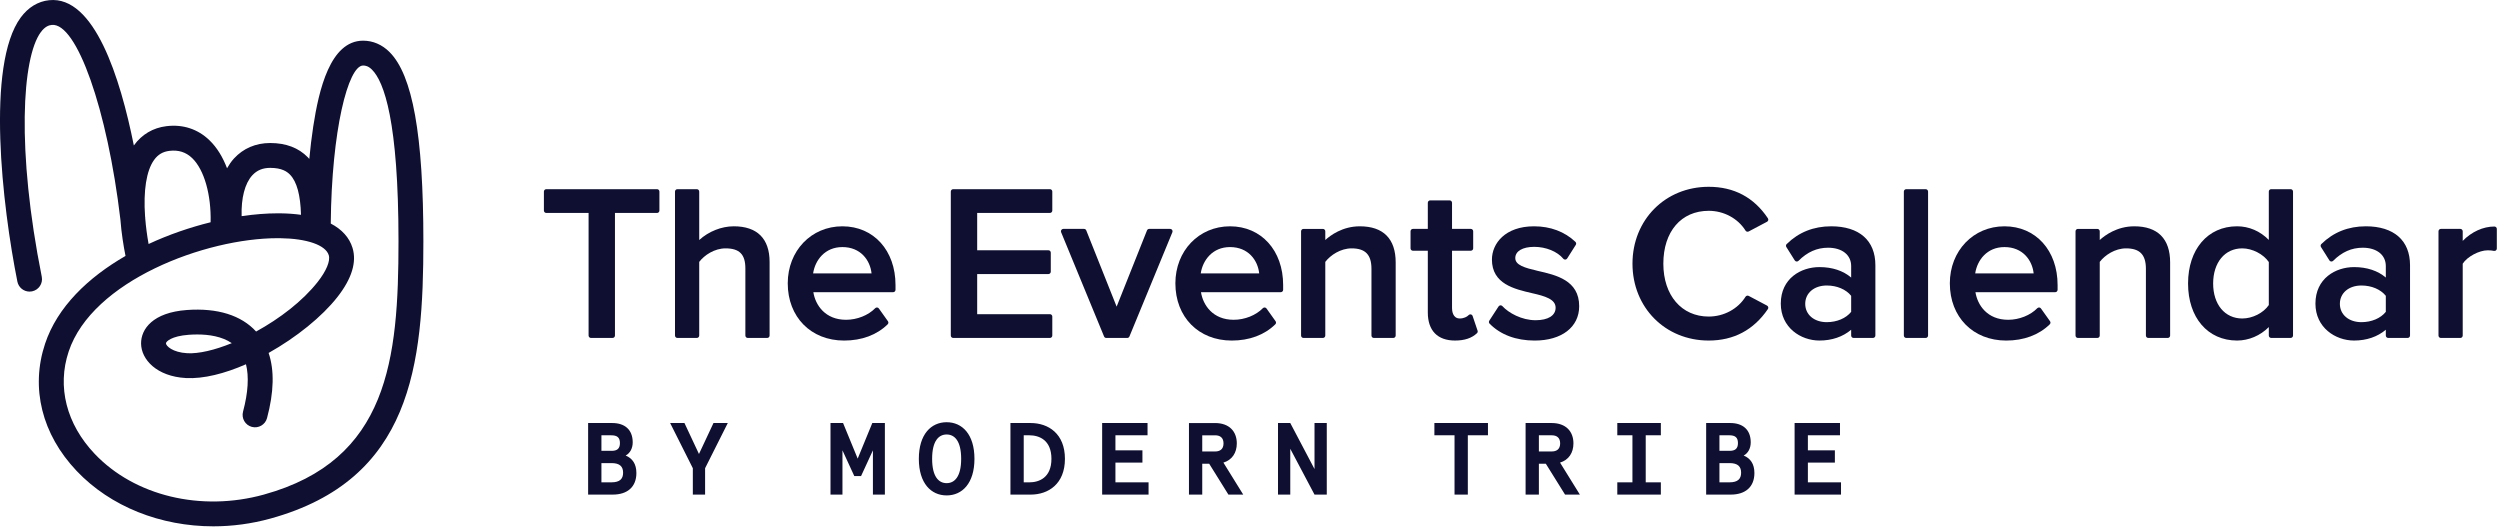
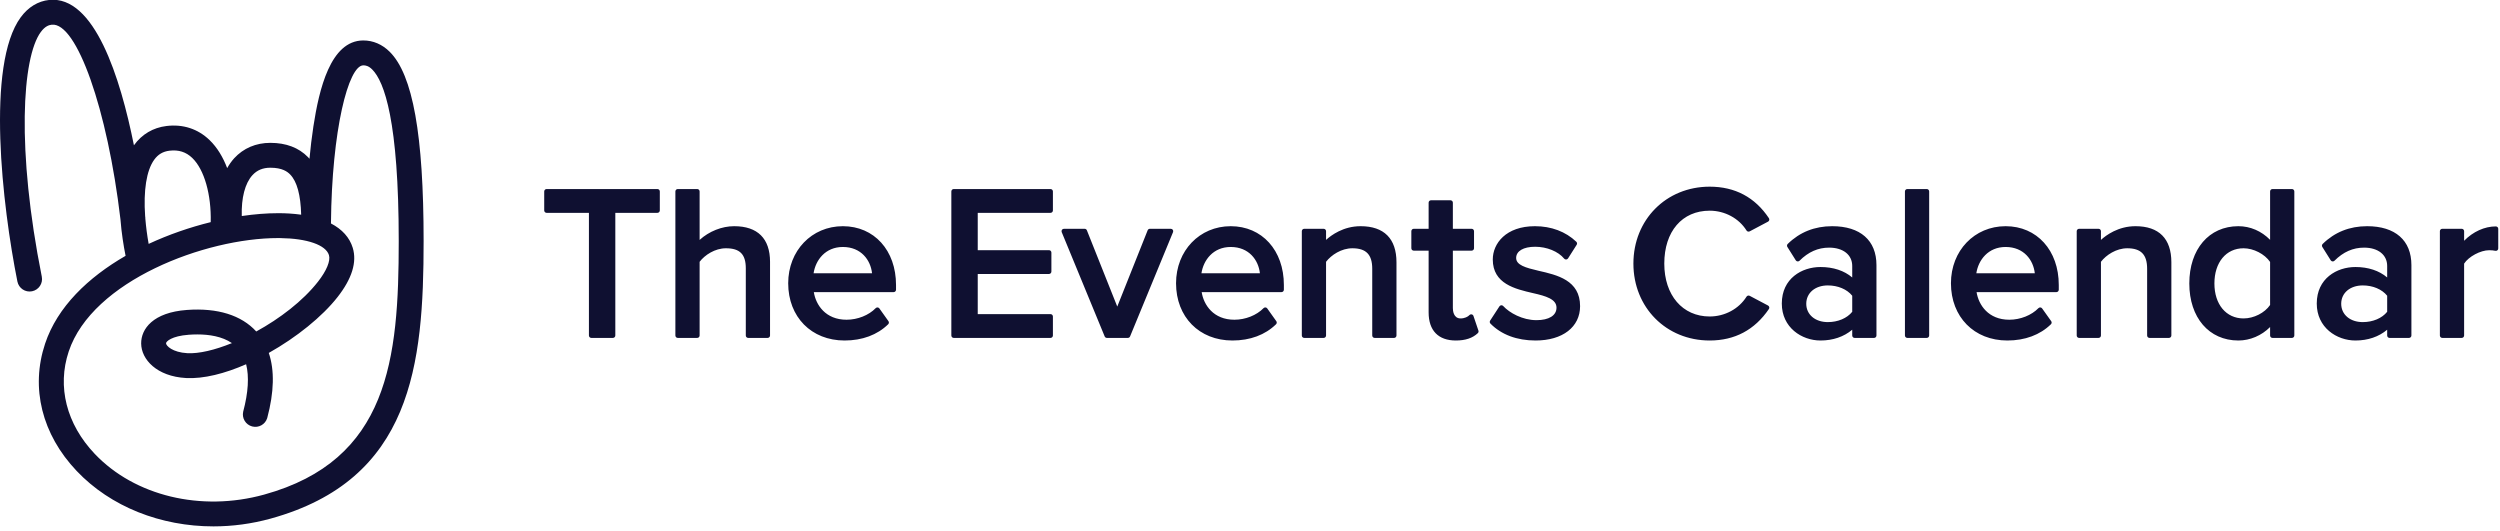
- <svg xmlns="http://www.w3.org/2000/svg" fill="none" height="48" viewBox="0 0 228 48" width="228">
-   <g clip-rule="evenodd" fill="#0f1031" fill-rule="evenodd">
-     <path d="m21.14 31.295c-1.563.634-3.009.976-4.06.919-1.362-.076-1.944-.677-1.946-.902-.001-.161.507-.665 2.074-.779.246-.018.505-.029.772-.029 1.071 0 2.263.176 3.159.791zm2.923 13.812c-5.73 1.581-11.785.123-15.429-3.717-2.578-2.717-3.443-6.117-2.372-9.329 2.153-6.461 12.473-10.339 19.068-10.339.071 0 .142 0.0.211.001 2.458.032 4.159.626 4.442 1.551.158.518-.216 1.425-1 2.425-1.384 1.765-3.487 3.364-5.626 4.537-1.356-1.488-3.531-2.165-6.313-1.964-3.097.225-4.189 1.728-4.178 3.059.012 1.452 1.42 2.999 4.087 3.147 1.614.088 3.543-.409 5.48-1.257.284 1.115.196 2.579-.269 4.324-.161.605.198 1.226.803 1.387.604.161 1.226-.198 1.387-.804.632-2.371.679-4.359.143-5.939 2.529-1.419 4.867-3.305 6.269-5.092 1.315-1.677 1.781-3.187 1.385-4.486-.288-.943-.966-1.692-1.986-2.223.078-8.519 1.588-14.404 2.948-14.412h.008c.2 0 .47.045.801.374 1.105 1.098 2.421 4.702 2.421 15.64 0 10.792-.924 19.98-12.281 23.116zm-10.817-25.171c-.001-.028.002-.056-.001-.085-.005-.041-.01-.084-.015-.126-.163-2.326.116-4.16.826-5.143.352-.488.794-.75 1.391-.823.832-.1 1.509.114 2.078.66 1.101 1.058 1.744 3.347 1.683 5.851-1.888.466-3.821 1.129-5.657 1.983-.145-.813-.245-1.587-.303-2.317zm9.767-3.951c.418-.454.95-.675 1.629-.675 1.08 0 1.549.353 1.808.619.62.635.955 1.868 1 3.662-.581-.081-1.207-.127-1.88-.136-.077-.001-.153-.001-.23-.001-1.024 0-2.139.089-3.303.258-.05-1.645.293-2.985.975-3.727zm12.51-11.242c-.68-.676-1.51-1.033-2.402-1.033h-.02c-2.987.018-4.018 4.475-4.534 7.826-.151.983-.268 1.987-.359 2.958-.044-.05-.088-.101-.135-.149-.843-.864-1.998-1.302-3.431-1.302-1.312 0-2.453.487-3.3 1.408-.241.263-.449.568-.636.894-.374-.984-.897-1.874-1.611-2.561-1.062-1.02-2.418-1.462-3.926-1.276-1.215.149-2.236.753-2.954 1.747-.003.005-.005.009-.008.013-1.242-6.196-3.604-13.678-7.726-13.25-1.014.107-1.91.652-2.591 1.578-3.179 4.322-1.688 17.174-.305 24.086.108.539.581.912 1.111.912.074 0 .149-.007.224-.022.614-.123 1.012-.72.889-1.334-2.315-11.574-1.798-19.978-.092-22.298.401-.545.764-.642 1.002-.666 2.275-.237 5.078 7.712 6.261 17.744.095 1.242.283 2.406.464 3.31.001.004.003.008.004.012-3.407 1.964-6.218 4.649-7.336 8.005-1.344 4.031-.295 8.262 2.879 11.606 3.098 3.264 7.669 5.05 12.467 5.05 1.726-0 3.483-.232 5.209-.708 12.879-3.555 13.945-13.996 13.945-25.301 0-9.672-.982-15.152-3.09-17.248z" />
-     <path d="m59.922 17.253h-10.1c-.121 0-.218.098-.218.218v1.733c0 .121.098.218.218.218h3.857v11.181c0 .12.098.218.218.218h1.969c.121 0 .218-.098.218-.218v-11.181h3.837c.121 0 .218-.098.218-.218v-1.733c0-.121-.098-.218-.218-.218z" />
-     <path d="m66.917 20.639c-1.118 0-2.287.466-3.148 1.25v-4.418c0-.12-.098-.218-.218-.218h-1.772c-.121 0-.219.098-.219.218v13.132c0 .121.098.218.219.218h1.772c.121 0 .218-.098.218-.218v-6.72c.471-.615 1.392-1.232 2.4-1.232 1.268 0 1.809.547 1.809 1.829v6.123c0 .121.098.218.218.218h1.772c.12 0 .219-.098.219-.218v-6.714c0-2.126-1.131-3.251-3.27-3.251z" />
-     <path d="m76.825 22.533c1.665 0 2.531 1.197 2.66 2.398h-5.329c.183-1.202 1.073-2.398 2.669-2.398zm0-1.894c-2.841 0-4.983 2.236-4.983 5.2 0 3.073 2.114 5.22 5.141 5.22 1.61 0 2.983-.512 3.972-1.48.077-.076.088-.195.025-.283l-.827-1.162c-.038-.053-.097-.086-.161-.092-.064-.003-.129.02-.173.066-.634.651-1.653 1.056-2.659 1.056-1.909 0-2.796-1.344-2.982-2.516h7.274c.121 0 .219-.098.219-.218v-.434c0-3.154-1.992-5.357-4.845-5.357z" />
-     <path d="m95.752 17.253h-8.82c-.12 0-.219.098-.219.218v13.132c0 .12.098.218.219.218h8.82c.121 0 .218-.098.218-.218v-1.733c0-.121-.098-.218-.218-.218h-6.633v-3.658h6.495c.121 0 .218-.098.218-.219v-1.733c0-.121-.098-.219-.218-.219h-6.495v-3.402h6.633c.121 0 .218-.098.218-.218v-1.733c0-.121-.098-.218-.218-.218z" />
-     <path d="m106.719 20.875h-1.909c-.09 0-.17.054-.204.138l-2.769 6.952-2.77-6.953c-.033-.084-.113-.137-.203-.137h-1.89c-.073 0-.141.036-.181.097-.041.061-.048.137-.02.205l3.918 9.51c.034.082.113.135.201.135h1.91c.089 0 .168-.053.202-.135l3.918-9.51c.028-.068.021-.144-.02-.205-.041-.06-.108-.097-.182-.097z" />
-     <path d="m112.177 22.533c1.666 0 2.532 1.197 2.661 2.398h-5.33c.183-1.202 1.073-2.398 2.669-2.398zm0-1.894c-2.84 0-4.982 2.236-4.982 5.2 0 3.073 2.113 5.22 5.14 5.22 1.61 0 2.983-.512 3.972-1.48.078-.076.089-.195.026-.283l-.827-1.162c-.038-.053-.097-.086-.162-.092-.063-.003-.128.02-.173.066-.634.651-1.653 1.056-2.659 1.056-1.909 0-2.796-1.344-2.982-2.516h7.274c.121 0 .219-.098.219-.218v-.434c0-3.154-1.993-5.357-4.846-5.357z" />
-     <path d="m124.016 20.639c-1.575 0-2.683.824-3.149 1.249v-.794c0-.121-.098-.218-.218-.218h-1.772c-.121 0-.219.098-.219.218v9.509c0 .121.098.218.219.218h1.772c.12 0 .218-.098.218-.218v-6.72c.471-.615 1.392-1.232 2.4-1.232 1.252 0 1.81.576 1.81 1.868v6.084c0 .121.098.218.218.218h1.772c.121 0 .219-.098.219-.218v-6.674c0-2.152-1.131-3.29-3.27-3.29z" />
-     <path d="m134.304 28.82c-.025-.073-.087-.129-.162-.144-.07-.015-.156.009-.208.067-.131.145-.438.302-.802.302-.656 0-.707-.722-.707-.943v-5.235h1.711c.12 0 .219-.098.219-.218v-1.556c0-.12-.099-.219-.219-.219h-1.711v-2.38c0-.121-.098-.219-.218-.219h-1.772c-.121 0-.219.098-.219.219v2.38h-1.356c-.121 0-.219.098-.219.219v1.556c0 .12.098.218.219.218h1.356v5.629c0 1.652.882 2.561 2.483 2.561.87 0 1.525-.219 2.001-.67.062-.059.084-.148.056-.229z" />
-     <path d="m140.23 24.7c-1.192-.278-2.036-.524-2.036-1.165 0-.63.663-1.022 1.731-1.022 1.067 0 2.105.425 2.646 1.082.042.051.103.08.169.08.001 0 .013-0.0.014-0.0.069-.004.133-.042.171-.101l.787-1.241c.056-.088.042-.203-.034-.276-.976-.928-2.28-1.418-3.773-1.418-2.639 0-3.841 1.573-3.841 3.034 0 2.217 2.038 2.689 3.675 3.068 1.167.264 2.133.545 2.133 1.323 0 .714-.684 1.14-1.829 1.14-1.269 0-2.46-.668-3.029-1.288-.041-.045-.099-.071-.16-.071-.006 0-.012 0-.018.001-.067.006-.129.043-.166.099l-.846 1.3c-.056.085-.045.2.027.272.989 1.009 2.411 1.542 4.113 1.542 2.465 0 4.058-1.23 4.058-3.132 0-2.367-2.102-2.843-3.792-3.226z" />
-     <path d="m155.834 19.225c1.375 0 2.662.692 3.358 1.807.059.095.187.13.288.078l1.674-.886c.054-.029.094-.08.109-.139.015-.06.005-.124-.03-.175-1.271-1.907-3.088-2.874-5.399-2.874-3.964 0-6.952 3.014-6.952 7.011s2.988 7.011 6.952 7.011c2.287 0 4.103-.967 5.398-2.872.035-.051.046-.115.031-.175-.014-.06-.054-.111-.109-.14l-1.674-.886c-.1-.051-.229-.017-.288.078-.696 1.115-1.983 1.807-3.358 1.807-2.475 0-4.137-1.938-4.137-4.822 0-2.929 1.624-4.822 4.137-4.822z" />
-     <path d="m168.826 26.977v1.464c-.474.589-1.304.94-2.222.94-1.159 0-1.967-.687-1.967-1.671 0-.984.808-1.672 1.967-1.672.919 0 1.748.351 2.222.94zm-1.828-6.338c-1.595 0-2.958.544-4.052 1.618-.073.071-.086.186-.031.272l.767 1.221c.036.056.094.093.161.101.066.009.133-.017.179-.063.804-.805 1.687-1.196 2.699-1.196 1.279 0 2.105.656 2.105 1.671v1.049c-.731-.624-1.728-.953-2.892-.953-1.698 0-3.526 1.042-3.526 3.329 0 2.188 1.817 3.369 3.526 3.369 1.133 0 2.131-.34 2.892-.984v.529c0 .121.098.218.219.218h1.772c.12 0 .218-.098.218-.218v-6.418c0-2.254-1.471-3.546-4.037-3.546z" />
-     <path d="m175.621 17.253h-1.772c-.12 0-.218.098-.218.218v13.132c0 .12.098.218.218.218h1.772c.121 0 .219-.098.219-.218v-13.132c0-.121-.098-.218-.219-.218z" />
-     <path d="m182.808 22.533c1.665 0 2.531 1.197 2.66 2.398h-5.329c.182-1.202 1.072-2.398 2.669-2.398zm0-1.894c-2.841 0-4.983 2.236-4.983 5.2 0 3.073 2.113 5.22 5.14 5.22 1.61 0 2.983-.512 3.973-1.48.077-.076.088-.195.025-.283l-.827-1.162c-.038-.053-.097-.086-.161-.092-.061-.003-.129.02-.174.066-.634.651-1.652 1.056-2.658 1.056-1.91 0-2.796-1.344-2.982-2.516h7.273c.121 0 .219-.098.219-.218v-.434c0-3.154-1.992-5.357-4.845-5.357z" />
-     <path d="m194.646 20.639c-1.575 0-2.683.824-3.149 1.249v-.794c0-.121-.098-.218-.218-.218h-1.772c-.121 0-.219.098-.219.218v9.509c0 .121.098.218.219.218h1.772c.12 0 .218-.098.218-.218v-6.72c.471-.615 1.392-1.232 2.4-1.232 1.251 0 1.81.576 1.81 1.868v6.084c0 .121.097.218.218.218h1.772c.121 0 .219-.098.219-.218v-6.674c0-2.152-1.131-3.29-3.27-3.29z" />
-     <path d="m206.915 23.896v3.925c-.493.722-1.486 1.225-2.42 1.225-1.589 0-2.656-1.281-2.656-3.188 0-1.918 1.067-3.207 2.656-3.207.911 0 1.926.523 2.42 1.245zm1.99-6.644h-1.772c-.12 0-.218.098-.218.218v4.411c-.788-.803-1.811-1.243-2.892-1.243-2.675 0-4.472 2.098-4.472 5.219 0 3.11 1.797 5.2 4.472 5.2 1.064 0 2.112-.446 2.892-1.228v.773c0 .12.098.218.218.218h1.772c.121 0 .219-.098.219-.218v-13.132c0-.121-.098-.218-.219-.218z" />
-     <path d="m217.586 26.977v1.464c-.474.589-1.304.94-2.223.94-1.158 0-1.966-.687-1.966-1.671 0-.984.808-1.672 1.966-1.672.919 0 1.749.351 2.223.94zm-1.829-6.338c-1.594 0-2.957.544-4.051 1.618-.073.071-.086.186-.032.272l.768 1.221c.035.056.094.093.161.101.065.009.132-.017.178-.063.805-.805 1.688-1.196 2.7-1.196 1.279 0 2.105.656 2.105 1.671v1.049c-.731-.624-1.729-.953-2.892-.953-1.698 0-3.526 1.042-3.526 3.329 0 2.188 1.817 3.369 3.526 3.369 1.133 0 2.131-.34 2.892-.984v.529c0 .121.098.218.219.218h1.772c.12 0 .218-.098.218-.218v-6.418c0-2.254-1.472-3.546-4.038-3.546z" />
-     <path d="m227.492 20.659c-1.027 0-2.075.475-2.892 1.308v-.873c0-.121-.099-.219-.219-.219h-1.772c-.121 0-.219.098-.219.219v9.509c0 .121.098.219.219.219h1.772c.12 0 .219-.098.219-.219v-6.554c.41-.64 1.494-1.221 2.282-1.221.216 0 .4.018.562.054.064.013.133-.002.185-.043.052-.042.081-.104.081-.17v-1.792c0-.121-.098-.218-.218-.218z" />
-     <path d="m86.334 45.182c1.417 0 2.536-1.1 2.536-3.338s-1.119-3.338-2.536-3.338c-1.417 0-2.536 1.1-2.536 3.338s1.119 3.338 2.536 3.338zm-30.449-.075c1.333 0 2.154-.699 2.154-1.967 0-.83-.364-1.343-.979-1.595.41-.214.643-.671.643-1.203 0-1.184-.755-1.762-1.865-1.762h-2.201v6.527zm-.112-3.991h-.923v-1.417h.895c.513 0 .793.177.793.709s-.28.709-.765.709zm-.923 2.872h.923c.755 0 1.054-.317 1.054-.877 0-.559-.298-.876-1.054-.876h-.923zm9.455 1.119v-2.406l2.07-4.122h-1.305l-1.324 2.825-1.324-2.825h-1.306l2.07 4.122v2.406zm12.527-4.037v4.037h-1.091v-6.527h1.147l1.333 3.245 1.333-3.245h1.147v6.527h-1.091v-4.037l-1.082 2.35h-.615zm8.178.774c0 1.641.606 2.219 1.324 2.219.718 0 1.324-.578 1.324-2.219s-.606-2.219-1.324-2.219c-.718 0-1.324.578-1.324 2.219zm8.979 3.264c1.632 0 3.133-.979 3.133-3.264 0-2.284-1.501-3.264-3.133-3.264h-1.837v6.527zm-.625-1.119h.522c.858 0 2.005-.41 2.005-2.145s-1.147-2.145-2.005-2.145h-.522zm11.385 1.119v-1.119h-3.021v-1.8h2.462v-1.119h-2.462v-1.371h2.928v-1.119h-4.14v6.527zm4.896-2.816v2.816h-1.212v-6.527h2.378c1.305 0 1.986.774 1.986 1.856 0 .858-.429 1.511-1.222 1.753l1.809 2.919h-1.352l-1.753-2.816zm1.175-1.119h-1.175v-1.473h1.175c.438 0 .765.205.765.737s-.327.737-.765.737zm6.853-.243v4.177h-1.119v-6.527h1.119l2.21 4.196v-4.196h1.119v6.527h-1.119zm16.193 4.177v-5.408h1.836v-1.119h-4.886v1.119h1.837v5.408zm6.48-2.816v2.816h-1.212v-6.527h2.378c1.305 0 1.986.774 1.986 1.856 0 .858-.429 1.511-1.222 1.753l1.809 2.919h-1.352l-1.753-2.816zm1.175-1.119h-1.175v-1.473h1.175c.438 0 .765.205.765.737s-.327.737-.765.737zm9.949 2.816v1.119h-3.972v-1.119h1.38v-4.289h-1.38v-1.119h3.972v1.119h-1.38v4.289zm6.378 1.119c1.334 0 2.154-.699 2.154-1.967 0-.83-.363-1.343-.979-1.595.411-.214.644-.671.644-1.203 0-1.184-.756-1.762-1.865-1.762h-2.201v6.527zm-1.035-3.991h.924c.485 0 .764-.177.764-.709s-.279-.709-.792-.709h-.896zm.924 2.872h-.924v-1.753h.924c.755 0 1.053.317 1.053.876 0 .559-.298.877-1.053.877zm10.163-0v1.119h-4.233v-6.527h4.14v1.119h-2.928v1.371h2.462v1.119h-2.462v1.8z" />
+ <svg xmlns="http://www.w3.org/2000/svg" width="391" height="83">
+   <g fill="#0F1031" fill-rule="evenodd">
+     <path d="M36.274 53.661c-2.682 1.088-5.163 1.675-6.967 1.578-2.337-.13-3.335-1.161-3.339-1.549-.002-.276.87-1.14 3.56-1.336.421-.03.866-.05 1.325-.05 1.838 0 3.883.303 5.42 1.357m5.017 23.7c-9.832 2.712-20.223.21-26.474-6.378-4.424-4.662-5.907-10.497-4.07-16.007 3.694-11.087 21.402-17.742 32.718-17.742.122 0 .243.001.363.003 4.217.054 7.137 1.073 7.621 2.661.272.89-.37 2.445-1.716 4.16-2.374 3.03-5.983 5.773-9.653 7.786-2.327-2.553-6.06-3.714-10.833-3.37-5.314.385-7.187 2.964-7.168 5.25.02 2.49 2.436 5.145 7.013 5.4 2.77.15 6.08-.702 9.403-2.157.488 1.914.337 4.425-.46 7.42a1.946 1.946 0 003.758 1.001c1.085-4.068 1.165-7.48.245-10.19 4.34-2.436 8.351-5.671 10.757-8.738 2.257-2.878 3.056-5.468 2.376-7.697-.494-1.62-1.656-2.903-3.408-3.814.133-14.618 2.725-24.716 5.058-24.73h.014c.343 0 .806.077 1.375.642 1.895 1.884 4.153 8.069 4.153 26.836 0 18.518-1.585 34.284-21.072 39.664M22.728 34.17c-.002-.05.004-.097-.002-.147l-.026-.216c-.28-3.992.2-7.138 1.417-8.825.604-.838 1.363-1.286 2.387-1.412 1.428-.173 2.59.196 3.565 1.133 1.89 1.816 2.992 5.743 2.887 10.04-3.239.798-6.556 1.937-9.707 3.402a41.867 41.867 0 01-.52-3.976m16.758-6.778c.716-.78 1.63-1.159 2.796-1.159 1.853 0 2.658.606 3.103 1.062 1.064 1.09 1.638 3.205 1.717 6.284a25.888 25.888 0 00-3.62-.235c-1.757 0-3.67.152-5.669.443-.086-2.822.503-5.121 1.673-6.395m21.465-19.29c-1.167-1.16-2.592-1.774-4.122-1.774h-.034c-5.126.031-6.894 7.679-7.779 13.428-.259 1.688-.46 3.41-.615 5.076-.077-.085-.152-.173-.231-.255-1.448-1.482-3.429-2.234-5.888-2.234-2.252 0-4.21.835-5.662 2.417a8.55 8.55 0 00-1.091 1.534c-.642-1.688-1.539-3.216-2.764-4.395-1.822-1.75-4.15-2.508-6.737-2.19-2.085.256-3.837 1.292-5.068 2.997l-.014.023C18.815 12.097 14.762-.741 7.69-.007 5.95.176 4.413 1.113 3.244 2.7-2.21 10.116.35 32.17 2.721 44.03a1.947 1.947 0 002.29 1.526 1.945 1.945 0 001.525-2.29C2.564 23.407 3.45 8.987 6.38 5.007c.688-.935 1.31-1.1 1.719-1.144C12 3.456 16.81 17.095 18.84 34.31c.163 2.132.486 4.128.797 5.68.001.007.005.013.006.02-5.846 3.37-10.67 7.978-12.589 13.736-2.306 6.917-.505 14.177 4.94 19.915 5.316 5.602 13.159 8.665 21.392 8.665 2.962 0 5.976-.398 8.939-1.215 22.098-6.1 23.928-24.017 23.928-43.414 0-16.596-1.684-26-5.301-29.596M102.82 29.566H85.49a.375.375 0 00-.375.375v2.973c0 .207.168.375.375.375h6.618v19.186c0 .206.168.375.375.375h3.378a.376.376 0 00.375-.375V33.289h6.584a.375.375 0 00.375-.375v-2.973a.375.375 0 00-.375-.375M114.822 35.377c-1.917 0-3.924.8-5.402 2.146V29.94a.376.376 0 00-.375-.375h-3.04a.376.376 0 00-.375.375v22.534c0 .207.168.375.375.375h3.04a.375.375 0 00.375-.375V40.944c.808-1.055 2.388-2.114 4.118-2.114 2.177 0 3.105.939 3.105 3.138v10.507c0 .207.168.375.375.375h3.04a.376.376 0 00.376-.375v-11.52c0-3.649-1.94-5.578-5.612-5.578M131.824 38.627c2.857 0 4.343 2.053 4.565 4.114h-9.145c.314-2.061 1.84-4.114 4.58-4.114m0-3.25c-4.875 0-8.55 3.836-8.55 8.922 0 5.273 3.627 8.956 8.82 8.956 2.763 0 5.12-.878 6.816-2.539a.373.373 0 00.044-.485l-1.42-1.994a.376.376 0 00-.276-.157.393.393 0 00-.298.113c-1.087 1.118-2.835 1.812-4.561 1.812-3.276 0-4.797-2.306-5.117-4.317h12.481a.376.376 0 00.375-.375v-.744c0-5.412-3.419-9.192-8.314-9.192M164.3 29.566h-15.135a.376.376 0 00-.375.375v22.534c0 .206.169.375.375.375H164.3a.376.376 0 00.375-.375v-2.973a.375.375 0 00-.375-.375h-11.382V42.85h11.145a.376.376 0 00.375-.375v-2.973a.375.375 0 00-.375-.375h-11.145V33.29H164.3a.375.375 0 00.375-.375v-2.973a.375.375 0 00-.375-.375M183.119 35.783h-3.278a.374.374 0 00-.348.236l-4.753 11.93-4.752-11.93a.373.373 0 00-.349-.236h-3.243a.375.375 0 00-.346.517l6.722 16.318c.058.14.194.232.346.232h3.278a.374.374 0 00.346-.232l6.723-16.318a.374.374 0 00-.346-.517M192.484 38.627c2.857 0 4.344 2.053 4.565 4.114h-9.145c.314-2.061 1.84-4.114 4.58-4.114m0-3.25c-4.874 0-8.55 3.836-8.55 8.922 0 5.273 3.627 8.956 8.82 8.956 2.763 0 5.12-.878 6.817-2.539a.373.373 0 00.043-.485l-1.419-1.994a.376.376 0 00-.277-.157.394.394 0 00-.297.113c-1.088 1.118-2.836 1.812-4.562 1.812-3.277 0-4.798-2.306-5.117-4.317h12.481a.376.376 0 00.375-.375v-.744c0-5.412-3.418-9.192-8.314-9.192M212.797 35.377c-2.702 0-4.603 1.414-5.402 2.143v-1.362a.375.375 0 00-.375-.375h-3.04a.375.375 0 00-.375.375v16.317c0 .207.168.375.375.375h3.04a.375.375 0 00.375-.375V40.944c.808-1.055 2.388-2.114 4.118-2.114 2.147 0 3.105.988 3.105 3.206v10.439c0 .207.168.375.375.375h3.04a.376.376 0 00.376-.375V41.023c0-3.693-1.94-5.646-5.612-5.646M230.45 49.416a.373.373 0 00-.277-.247.389.389 0 00-.357.115c-.225.25-.751.519-1.377.519-1.125 0-1.212-1.239-1.212-1.619v-8.982h2.936a.376.376 0 00.375-.375v-2.67a.376.376 0 00-.375-.375h-2.936v-4.084a.375.375 0 00-.375-.375h-3.04a.375.375 0 00-.375.375v4.084h-2.328a.376.376 0 00-.375.375v2.67c0 .206.168.375.375.375h2.328v9.658c0 2.834 1.512 4.395 4.26 4.395 1.493 0 2.616-.376 3.433-1.15a.375.375 0 00.097-.392l-.777-2.297zM240.62 42.346c-2.046-.477-3.494-.9-3.494-2 0-1.081 1.137-1.753 2.97-1.753 1.83 0 3.612.73 4.54 1.857.071.087.177.136.29.136h.023a.374.374 0 00.294-.174l1.35-2.128a.376.376 0 00-.057-.473c-1.675-1.592-3.913-2.434-6.474-2.434-4.53 0-6.591 2.699-6.591 5.206 0 3.804 3.496 4.614 6.306 5.264 2.002.453 3.659.936 3.659 2.27 0 1.225-1.173 1.956-3.138 1.956-2.178 0-4.22-1.145-5.197-2.21a.373.373 0 00-.276-.122l-.03.002a.38.38 0 00-.284.169l-1.453 2.23a.375.375 0 00.047.467c1.697 1.73 4.137 2.646 7.058 2.646 4.23 0 6.963-2.11 6.963-5.374 0-4.062-3.607-4.878-6.506-5.535M267.394 32.951c2.36 0 4.568 1.188 5.762 3.1.101.163.321.224.495.134l2.871-1.52a.376.376 0 00.136-.54c-2.181-3.271-5.298-4.93-9.264-4.93-6.801 0-11.93 5.171-11.93 12.03 0 6.858 5.129 12.03 11.93 12.03 3.925 0 7.04-1.658 9.263-4.928a.377.377 0 00-.135-.542l-2.872-1.52a.384.384 0 00-.494.133c-1.195 1.913-3.402 3.1-5.762 3.1-4.246 0-7.1-3.324-7.1-8.273 0-5.026 2.788-8.274 7.1-8.274M289.688 46.253v2.512c-.814 1.01-2.238 1.612-3.814 1.612-1.988 0-3.375-1.18-3.375-2.868 0-1.689 1.387-2.869 3.375-2.869 1.576 0 3 .603 3.814 1.613m-3.138-10.876c-2.737 0-5.076.934-6.952 2.777a.376.376 0 00-.054.467l1.317 2.095a.375.375 0 00.582.065c1.38-1.38 2.896-2.052 4.633-2.052 2.194 0 3.612 1.125 3.612 2.868v1.8c-1.255-1.07-2.967-1.635-4.963-1.635-2.914 0-6.05 1.788-6.05 5.713 0 3.755 3.117 5.78 6.05 5.78 1.944 0 3.656-.583 4.963-1.688v.908c0 .207.168.375.375.375h3.04a.375.375 0 00.375-.375V41.462c0-3.867-2.525-6.085-6.928-6.085M301.347 29.566h-3.04a.375.375 0 00-.375.375v22.534c0 .206.168.375.375.375h3.04a.376.376 0 00.375-.375V29.941a.375.375 0 00-.375-.375M313.678 38.627c2.857 0 4.343 2.053 4.565 4.114h-9.145c.314-2.061 1.84-4.114 4.58-4.114m0-3.25c-4.875 0-8.55 3.836-8.55 8.922 0 5.273 3.627 8.956 8.82 8.956 2.763 0 5.119-.878 6.816-2.539a.373.373 0 00.044-.485l-1.42-1.994a.376.376 0 00-.276-.157.401.401 0 00-.298.113c-1.087 1.118-2.835 1.812-4.561 1.812-3.276 0-4.797-2.306-5.117-4.317h12.481a.376.376 0 00.375-.375v-.744c0-5.412-3.419-9.192-8.314-9.192M333.99 35.377c-2.702 0-4.603 1.414-5.402 2.143v-1.362a.375.375 0 00-.375-.375h-3.04a.375.375 0 00-.375.375v16.317c0 .207.168.375.375.375h3.04a.375.375 0 00.375-.375V40.944c.808-1.055 2.388-2.114 4.118-2.114 2.147 0 3.105.988 3.105 3.206v10.439c0 .207.168.375.375.375h3.04a.376.376 0 00.376-.375V41.023c0-3.693-1.94-5.646-5.612-5.646M355.043 40.966V47.7c-.846 1.239-2.55 2.103-4.152 2.103-2.726 0-4.558-2.199-4.558-5.47 0-3.292 1.832-5.503 4.558-5.503 1.563 0 3.304.897 4.152 2.136m3.415-11.4h-3.04a.375.375 0 00-.375.375v7.57c-1.352-1.378-3.107-2.134-4.963-2.134-4.589 0-7.672 3.6-7.672 8.956 0 5.337 3.083 8.922 7.672 8.922 1.827 0 3.625-.766 4.963-2.107v1.327c0 .206.168.375.375.375h3.04a.376.376 0 00.375-.375V29.941a.375.375 0 00-.375-.375M373.354 46.253v2.512c-.814 1.01-2.238 1.612-3.814 1.612-1.988 0-3.375-1.18-3.375-2.868 0-1.689 1.387-2.869 3.375-2.869 1.576 0 3 .603 3.814 1.613m-3.138-10.876c-2.737 0-5.076.934-6.952 2.777a.376.376 0 00-.054.467l1.317 2.095a.375.375 0 00.582.065c1.38-1.38 2.896-2.052 4.633-2.052 2.194 0 3.612 1.125 3.612 2.868v1.8c-1.255-1.07-2.967-1.635-4.963-1.635-2.914 0-6.05 1.788-6.05 5.713 0 3.755 3.117 5.78 6.05 5.78 1.944 0 3.656-.583 4.963-1.688v.908c0 .207.168.375.375.375h3.04a.375.375 0 00.375-.375V41.462c0-3.867-2.525-6.085-6.928-6.085M390.35 35.411c-1.761 0-3.56.816-4.962 2.245v-1.499a.376.376 0 00-.375-.375h-3.04a.375.375 0 00-.376.375v16.317c0 .207.168.375.375.375h3.041a.376.376 0 00.375-.375V41.23c.704-1.099 2.564-2.095 3.916-2.095.37 0 .686.03.965.092a.375.375 0 00.457-.366v-3.074a.375.375 0 00-.375-.375" />
  </g>
</svg>
